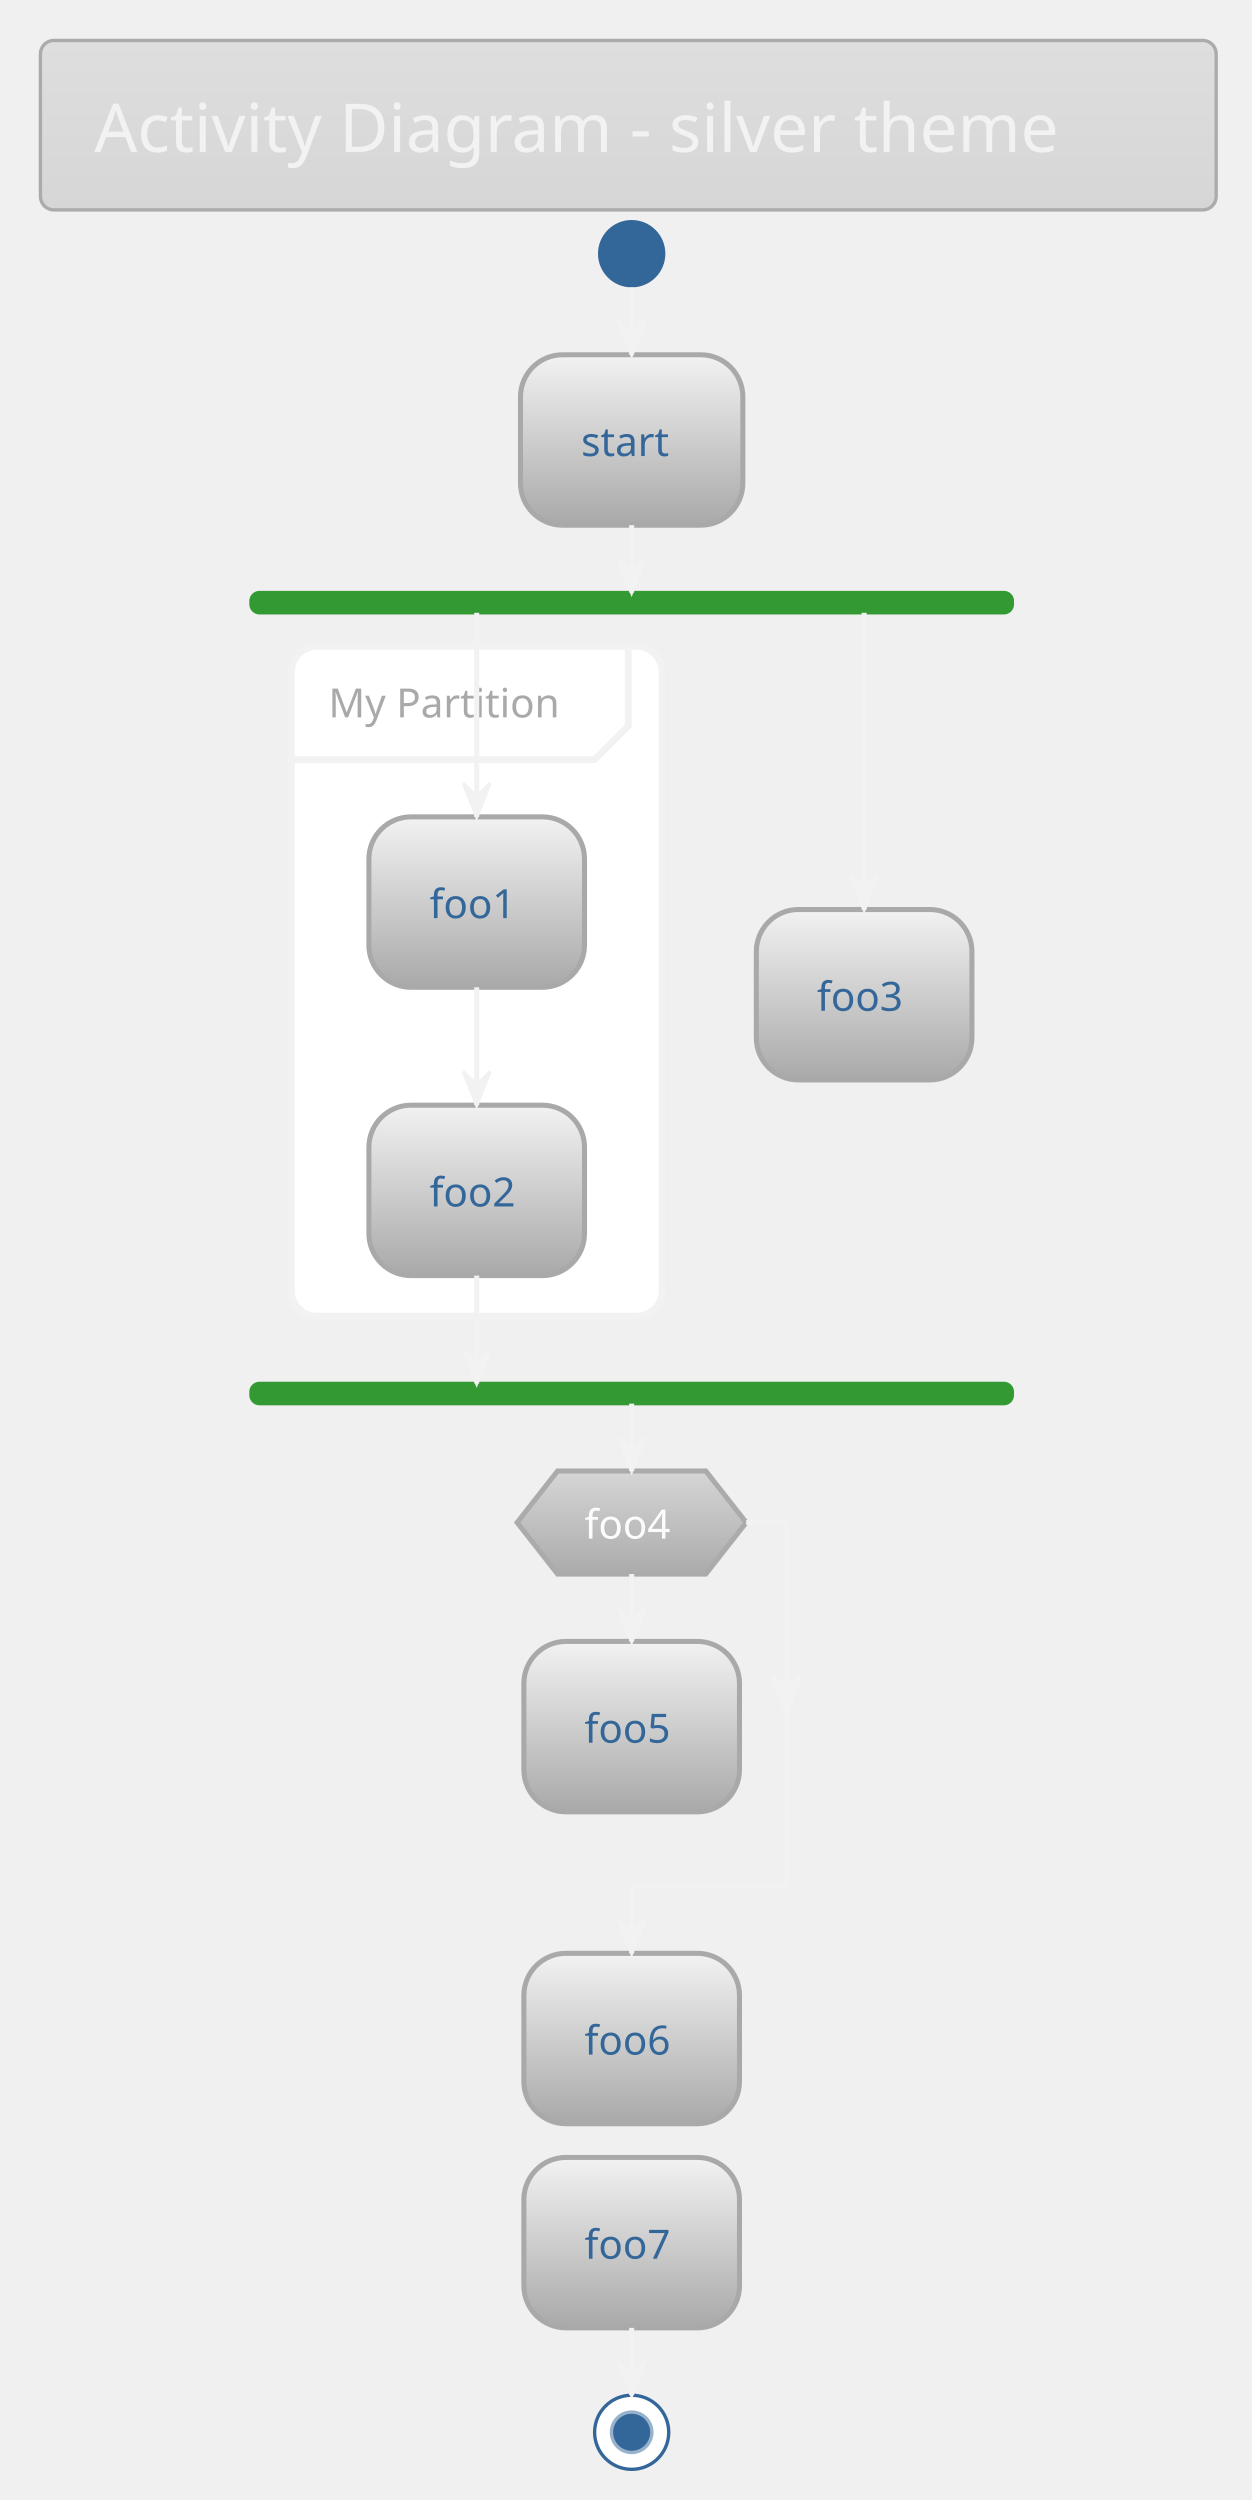
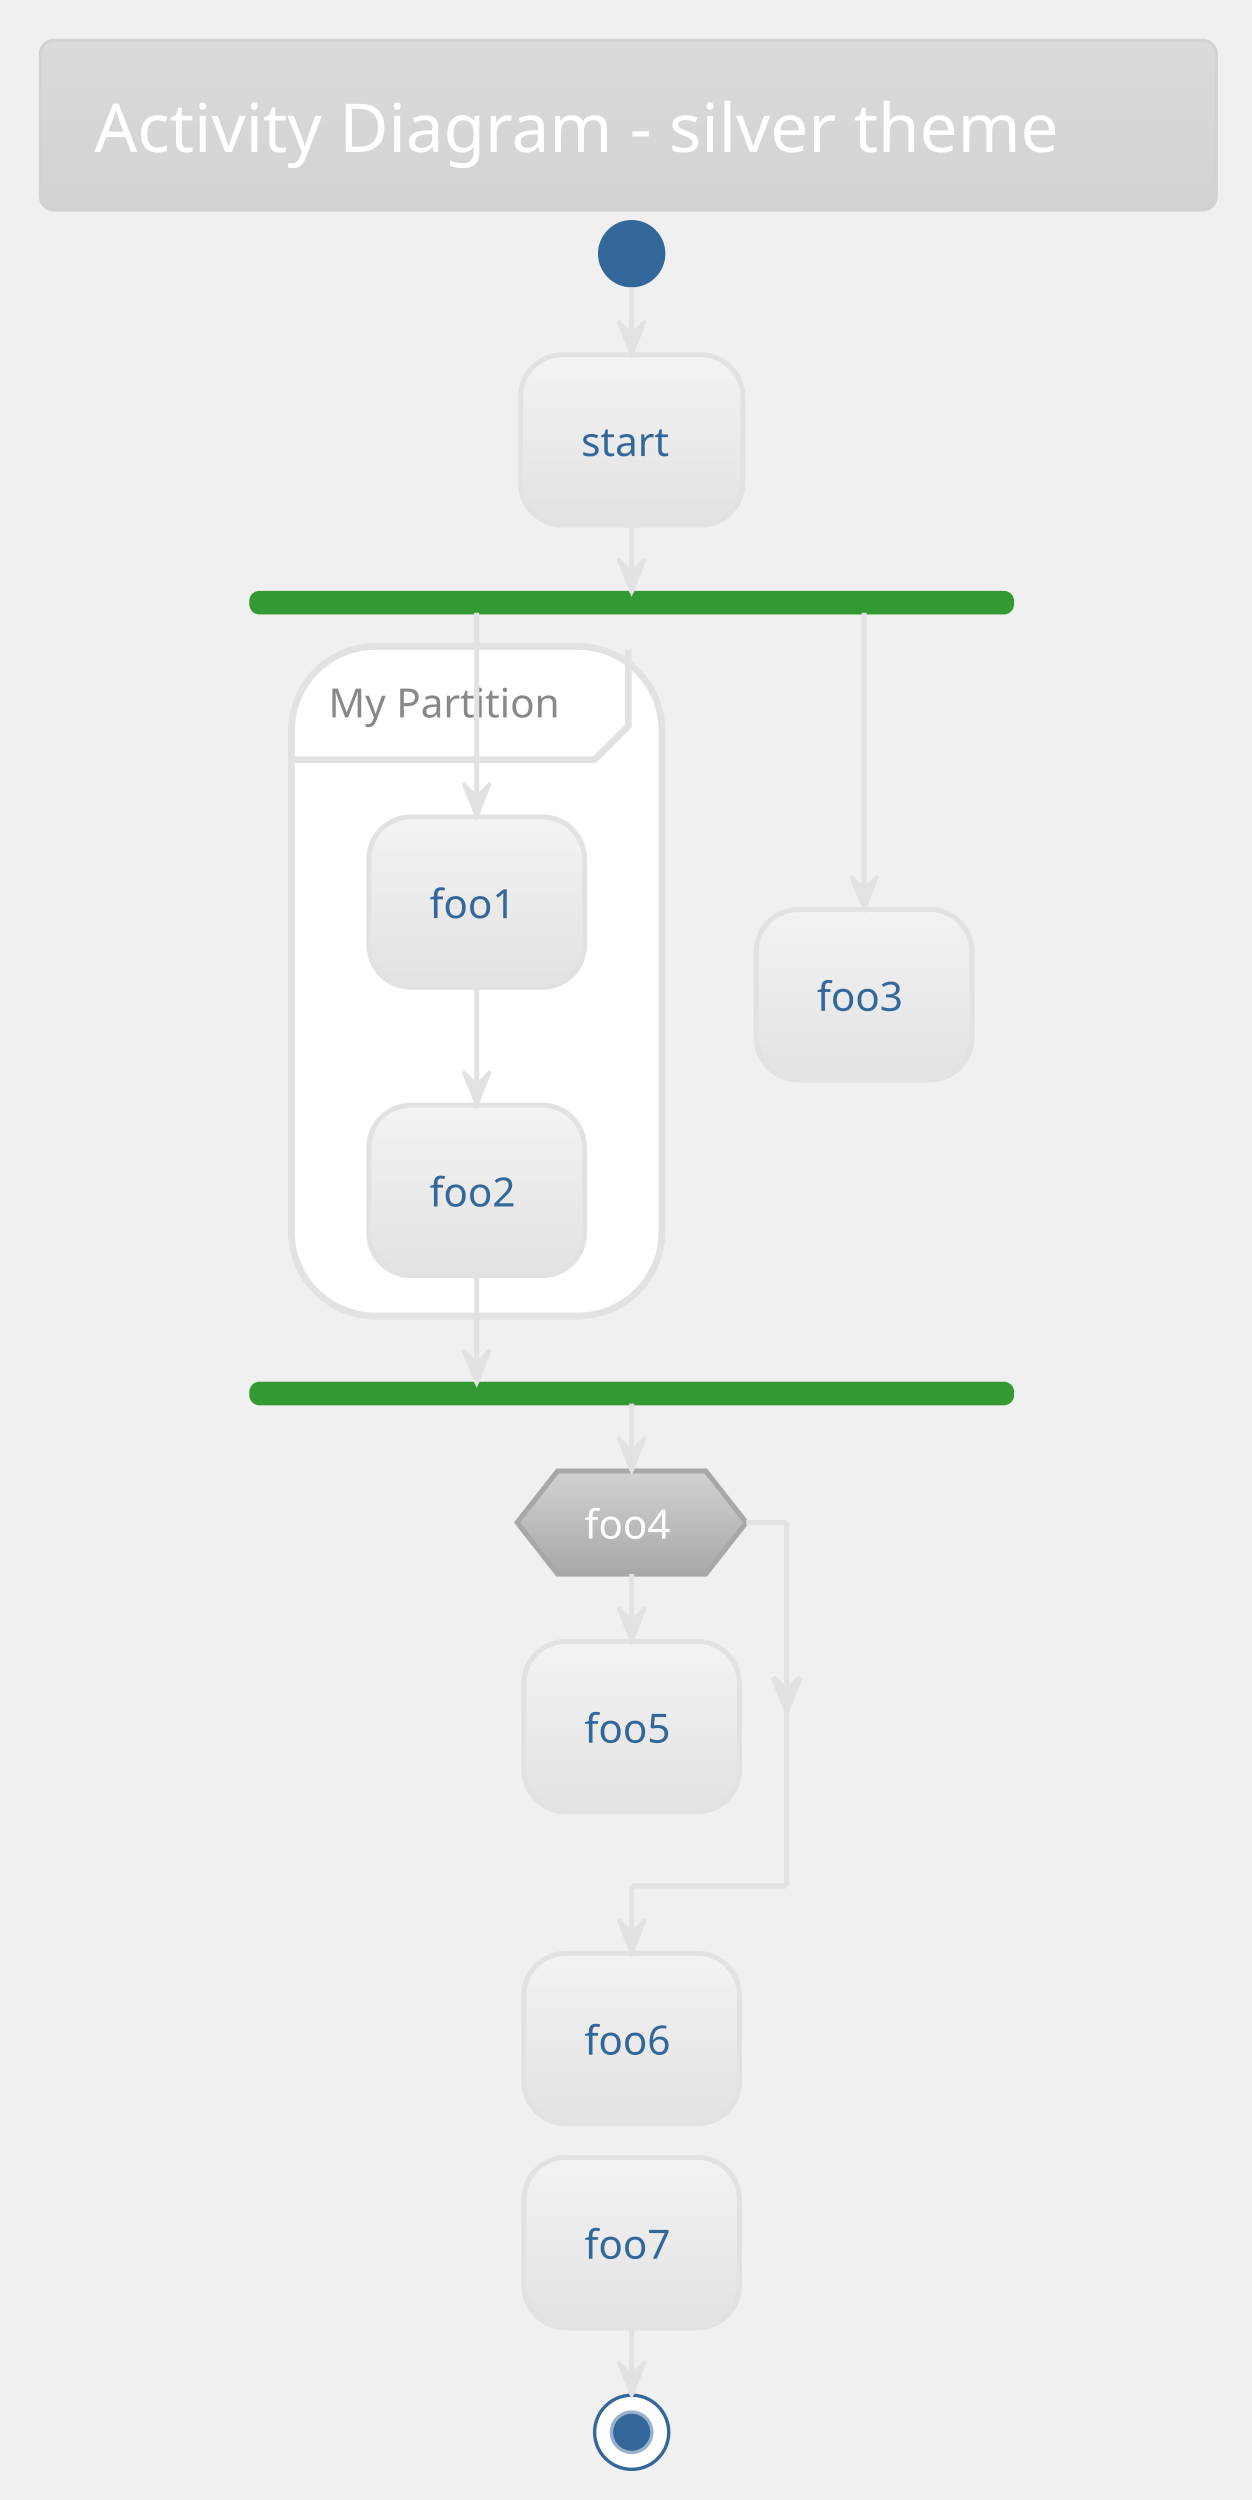
<svg xmlns="http://www.w3.org/2000/svg" contentScriptType="application/ecmascript" contentStyleType="text/css" height="773.958px" preserveAspectRatio="none" style="width:387px;height:773px;" version="1.1" viewBox="0 0 387 773" width="387.5px" zoomAndPan="magnify">
  <defs>
-     <linearGradient id="g16quk8uo55lwq0" x1="50%" x2="50%" y1="0%" y2="100%">
-       <stop offset="0%" stop-color="#DEDEDE" />
-       <stop offset="100%" stop-color="#D6D6D6" />
+     <linearGradient id="g125rata5o920u0" x1="50%" x2="50%" y1="0%" y2="100%">
+       <stop offset="0%" stop-color="#DBDBDB" />
+       <stop offset="100%" stop-color="#D2D2D2" />
    </linearGradient>
-     <linearGradient id="g16quk8uo55lwq1" x1="50%" x2="50%" y1="0%" y2="100%">
-       <stop offset="0%" stop-color="#F2F2F2" />
-       <stop offset="100%" stop-color="#A9A9A9" />
+     <linearGradient id="g125rata5o920u1" x1="50%" x2="50%" y1="0%" y2="100%">
+       <stop offset="0%" stop-color="#F3F3F3" />
+       <stop offset="100%" stop-color="#E2E2E2" />
    </linearGradient>
-     <linearGradient id="g16quk8uo55lwq2" x1="50%" x2="50%" y1="0%" y2="100%">
-       <stop offset="0%" stop-color="#D6D6D6" />
-       <stop offset="100%" stop-color="#ABABAB" />
+     <linearGradient id="g125rata5o920u2" x1="50%" x2="50%" y1="0%" y2="100%">
+       <stop offset="0%" stop-color="#D2D2D2" />
+       <stop offset="100%" stop-color="#A8A8A8" />
    </linearGradient>
  </defs>
  <g>
-     <rect fill="url(#g16quk8uo55lwq0)" height="52.403" rx="4.167" ry="4.167" style="stroke: #ABABAB; stroke-width: 1.042;" width="363.542" x="12.5" y="12.5" />
-     <text fill="#F2F2F2" font-family="Verdana" font-size="20.833" lengthAdjust="spacingAndGlyphs" textLength="330.208" x="29.167" y="46.987">Activity Diagram - silver theme</text>
+     <rect fill="url(#g125rata5o920u0)" height="52.403" rx="4.167" ry="4.167" style="stroke: #D2D2D2; stroke-width: 1.042;" width="363.542" x="12.5" y="12.5" />
+     <text fill="#FFFFFF" font-family="Verdana" font-size="20.833" lengthAdjust="spacingAndGlyphs" textLength="330.208" x="29.167" y="46.987">Activity Diagram - silver theme</text>
    <ellipse cx="195.312" cy="78.444" fill="#336699" rx="10.417" ry="10.417" style="stroke: none; stroke-width: 1.042;" />
-     <rect fill="url(#g16quk8uo55lwq1)" height="52.692" rx="13.021" ry="13.021" style="stroke: #A9A9A9; stroke-width: 1.562;" width="68.75" x="160.938" y="109.694" />
+     <rect fill="url(#g125rata5o920u1)" height="52.692" rx="13.021" ry="13.021" style="stroke: #E2E2E2; stroke-width: 1.562;" width="68.75" x="160.938" y="109.694" />
    <text fill="#336699" font-family="Verdana" font-size="12.5" lengthAdjust="spacingAndGlyphs" textLength="31.25" x="179.688" y="141.012">start</text>
    <rect fill="#339933" height="6.25" rx="2.604" ry="2.604" style="stroke: #339933; stroke-width: 1.042;" width="235.417" x="77.604" y="183.219" />
-     <rect fill="#FFFFFF" height="207.033" rx="7.812" ry="7.812" style="stroke: #F2F2F2; stroke-width: 2.083;" width="114.583" x="90.104" y="199.886" />
-     <path d="M194.271,200.928 L194.271,224.453 L183.854,234.869 L90.104,234.869 " fill="none" style="stroke: #F2F2F2; stroke-width: 2.083;" />
-     <text fill="#A9A9A9" font-family="Verdana" font-size="12.5" lengthAdjust="spacingAndGlyphs" textLength="77.083" x="101.562" y="221.828">My Partition</text>
-     <rect fill="url(#g16quk8uo55lwq1)" height="52.692" rx="13.021" ry="13.021" style="stroke: #A9A9A9; stroke-width: 1.562;" width="66.667" x="114.062" y="252.578" />
+     <rect fill="#FFFFFF" height="207.033" rx="26.042" ry="26.042" style="stroke: #E2E2E2; stroke-width: 2.083;" width="114.583" x="90.104" y="199.886" />
+     <path d="M194.271,200.928 L194.271,224.453 L183.854,234.869 L90.104,234.869 " fill="none" style="stroke: #E2E2E2; stroke-width: 2.083;" />
+     <text fill="#888888" font-family="Verdana" font-size="12.5" lengthAdjust="spacingAndGlyphs" textLength="77.083" x="101.562" y="221.828">My Partition</text>
+     <rect fill="url(#g125rata5o920u1)" height="52.692" rx="13.021" ry="13.021" style="stroke: #E2E2E2; stroke-width: 1.562;" width="66.667" x="114.062" y="252.578" />
    <text fill="#336699" font-family="Verdana" font-size="12.5" lengthAdjust="spacingAndGlyphs" textLength="29.167" x="132.812" y="283.895">foo1</text>
-     <rect fill="url(#g16quk8uo55lwq1)" height="52.692" rx="13.021" ry="13.021" style="stroke: #A9A9A9; stroke-width: 1.562;" width="66.667" x="114.062" y="341.728" />
+     <rect fill="url(#g125rata5o920u1)" height="52.692" rx="13.021" ry="13.021" style="stroke: #E2E2E2; stroke-width: 1.562;" width="66.667" x="114.062" y="341.728" />
    <text fill="#336699" font-family="Verdana" font-size="12.5" lengthAdjust="spacingAndGlyphs" textLength="29.167" x="132.812" y="373.045">foo2</text>
-     <rect fill="url(#g16quk8uo55lwq1)" height="52.692" rx="13.021" ry="13.021" style="stroke: #A9A9A9; stroke-width: 1.562;" width="66.667" x="233.854" y="281.224" />
+     <rect fill="url(#g125rata5o920u1)" height="52.692" rx="13.021" ry="13.021" style="stroke: #E2E2E2; stroke-width: 1.562;" width="66.667" x="233.854" y="281.224" />
    <text fill="#336699" font-family="Verdana" font-size="12.5" lengthAdjust="spacingAndGlyphs" textLength="29.167" x="252.604" y="312.541">foo3</text>
    <rect fill="#339933" height="6.25" rx="2.604" ry="2.604" style="stroke: #339933; stroke-width: 1.042;" width="235.417" x="77.604" y="427.753" />
-     <rect fill="url(#g16quk8uo55lwq1)" height="52.692" rx="13.021" ry="13.021" style="stroke: #A9A9A9; stroke-width: 1.562;" width="66.667" x="161.979" y="507.528" />
+     <rect fill="url(#g125rata5o920u1)" height="52.692" rx="13.021" ry="13.021" style="stroke: #E2E2E2; stroke-width: 1.562;" width="66.667" x="161.979" y="507.528" />
    <text fill="#336699" font-family="Verdana" font-size="12.5" lengthAdjust="spacingAndGlyphs" textLength="29.167" x="180.729" y="538.845">foo5</text>
-     <polygon fill="url(#g16quk8uo55lwq2)" points="172.396,454.836,218.229,454.836,230.729,470.765,218.229,486.694,172.396,486.694,159.896,470.765,172.396,454.836" style="stroke: #ABABAB; stroke-width: 1.562;" />
-     <text fill="#FCFCFC" font-family="Verdana" font-size="12.5" lengthAdjust="spacingAndGlyphs" textLength="29.167" x="180.729" y="475.736">foo4</text>
-     <rect fill="url(#g16quk8uo55lwq1)" height="52.692" rx="13.021" ry="13.021" style="stroke: #A9A9A9; stroke-width: 1.562;" width="66.667" x="161.979" y="603.969" />
+     <polygon fill="url(#g125rata5o920u2)" points="172.396,454.836,218.229,454.836,230.729,470.765,218.229,486.694,172.396,486.694,159.896,470.765,172.396,454.836" style="stroke: #A8A8A8; stroke-width: 1.562;" />
+     <text fill="#FFFFFF" font-family="Verdana" font-size="12.5" lengthAdjust="spacingAndGlyphs" textLength="29.167" x="180.729" y="475.736">foo4</text>
+     <rect fill="url(#g125rata5o920u1)" height="52.692" rx="13.021" ry="13.021" style="stroke: #E2E2E2; stroke-width: 1.562;" width="66.667" x="161.979" y="603.969" />
    <text fill="#336699" font-family="Verdana" font-size="12.5" lengthAdjust="spacingAndGlyphs" textLength="29.167" x="180.729" y="635.287">foo6</text>
-     <rect fill="url(#g16quk8uo55lwq1)" height="52.692" rx="13.021" ry="13.021" style="stroke: #A9A9A9; stroke-width: 1.562;" width="66.667" x="161.979" y="667.078" />
+     <rect fill="url(#g125rata5o920u1)" height="52.692" rx="13.021" ry="13.021" style="stroke: #E2E2E2; stroke-width: 1.562;" width="66.667" x="161.979" y="667.078" />
    <text fill="#336699" font-family="Verdana" font-size="12.5" lengthAdjust="spacingAndGlyphs" textLength="29.167" x="180.729" y="698.395">foo7</text>
    <ellipse cx="195.312" cy="752.061" fill="#FFFFFF" rx="11.458" ry="11.458" style="stroke: #336699; stroke-width: 1.042;" />
    <ellipse cx="195.312" cy="752.061" fill="#336699" rx="6.25" ry="6.25" style="stroke: #99B2CC; stroke-width: 1.042;" />
-     <line style="stroke: #F2F2F2; stroke-width: 1.562;" x1="195.312" x2="195.312" y1="88.861" y2="109.694" />
-     <polygon fill="#F2F2F2" points="191.146,99.278,195.312,109.694,199.479,99.278,195.312,103.444" style="stroke: #F2F2F2; stroke-width: 1.042;" />
-     <line style="stroke: #F2F2F2; stroke-width: 1.562;" x1="147.396" x2="147.396" y1="305.269" y2="341.728" />
-     <polygon fill="#F2F2F2" points="143.229,331.311,147.396,341.728,151.562,331.311,147.396,335.478" style="stroke: #F2F2F2; stroke-width: 1.042;" />
-     <line style="stroke: #F2F2F2; stroke-width: 1.562;" x1="147.396" x2="147.396" y1="189.469" y2="252.578" />
-     <polygon fill="#F2F2F2" points="143.229,242.161,147.396,252.578,151.562,242.161,147.396,246.328" style="stroke: #F2F2F2; stroke-width: 1.042;" />
-     <line style="stroke: #F2F2F2; stroke-width: 1.562;" x1="267.188" x2="267.188" y1="189.469" y2="281.224" />
-     <polygon fill="#F2F2F2" points="263.021,270.807,267.188,281.224,271.354,270.807,267.188,274.974" style="stroke: #F2F2F2; stroke-width: 1.042;" />
-     <line style="stroke: #F2F2F2; stroke-width: 1.562;" x1="147.396" x2="147.396" y1="394.419" y2="427.753" />
-     <polygon fill="#F2F2F2" points="143.229,417.336,147.396,427.753,151.562,417.336,147.396,421.503" style="stroke: #F2F2F2; stroke-width: 1.042;" />
-     <line style="stroke: #F2F2F2; stroke-width: 1.562;" x1="195.312" x2="195.312" y1="162.386" y2="183.219" />
-     <polygon fill="#F2F2F2" points="191.146,172.803,195.312,183.219,199.479,172.803,195.312,176.969" style="stroke: #F2F2F2; stroke-width: 1.042;" />
-     <line style="stroke: #F2F2F2; stroke-width: 1.562;" x1="195.312" x2="195.312" y1="486.694" y2="507.528" />
-     <polygon fill="#F2F2F2" points="191.146,497.111,195.312,507.528,199.479,497.111,195.312,501.278" style="stroke: #F2F2F2; stroke-width: 1.042;" />
-     <line style="stroke: #F2F2F2; stroke-width: 1.562;" x1="230.729" x2="243.229" y1="470.765" y2="470.765" />
-     <polygon fill="#F2F2F2" points="239.062,518.617,243.229,529.034,247.396,518.617,243.229,522.784" style="stroke: #F2F2F2; stroke-width: 1.562;" />
-     <line style="stroke: #F2F2F2; stroke-width: 1.562;" x1="243.229" x2="243.229" y1="470.765" y2="583.136" />
-     <line style="stroke: #F2F2F2; stroke-width: 1.562;" x1="243.229" x2="195.312" y1="583.136" y2="583.136" />
-     <line style="stroke: #F2F2F2; stroke-width: 1.562;" x1="195.312" x2="195.312" y1="583.136" y2="603.969" />
-     <polygon fill="#F2F2F2" points="191.146,593.553,195.312,603.969,199.479,593.553,195.312,597.719" style="stroke: #F2F2F2; stroke-width: 1.042;" />
-     <line style="stroke: #F2F2F2; stroke-width: 1.562;" x1="195.312" x2="195.312" y1="434.003" y2="454.836" />
-     <polygon fill="#F2F2F2" points="191.146,444.419,195.312,454.836,199.479,444.419,195.312,448.586" style="stroke: #F2F2F2; stroke-width: 1.042;" />
-     <line style="stroke: #F2F2F2; stroke-width: 1.562;" x1="195.312" x2="195.312" y1="719.769" y2="740.603" />
-     <polygon fill="#F2F2F2" points="191.146,730.186,195.312,740.603,199.479,730.186,195.312,734.353" style="stroke: #F2F2F2; stroke-width: 1.042;" />
+     <line style="stroke: #E2E2E2; stroke-width: 1.562;" x1="195.312" x2="195.312" y1="88.861" y2="109.694" />
+     <polygon fill="#E2E2E2" points="191.146,99.278,195.312,109.694,199.479,99.278,195.312,103.444" style="stroke: #E2E2E2; stroke-width: 1.042;" />
+     <line style="stroke: #E2E2E2; stroke-width: 1.562;" x1="147.396" x2="147.396" y1="305.269" y2="341.728" />
+     <polygon fill="#E2E2E2" points="143.229,331.311,147.396,341.728,151.562,331.311,147.396,335.478" style="stroke: #E2E2E2; stroke-width: 1.042;" />
+     <line style="stroke: #E2E2E2; stroke-width: 1.562;" x1="147.396" x2="147.396" y1="189.469" y2="252.578" />
+     <polygon fill="#E2E2E2" points="143.229,242.161,147.396,252.578,151.562,242.161,147.396,246.328" style="stroke: #E2E2E2; stroke-width: 1.042;" />
+     <line style="stroke: #E2E2E2; stroke-width: 1.562;" x1="267.188" x2="267.188" y1="189.469" y2="281.224" />
+     <polygon fill="#E2E2E2" points="263.021,270.807,267.188,281.224,271.354,270.807,267.188,274.974" style="stroke: #E2E2E2; stroke-width: 1.042;" />
+     <line style="stroke: #E2E2E2; stroke-width: 1.562;" x1="147.396" x2="147.396" y1="394.419" y2="427.753" />
+     <polygon fill="#E2E2E2" points="143.229,417.336,147.396,427.753,151.562,417.336,147.396,421.503" style="stroke: #E2E2E2; stroke-width: 1.042;" />
+     <line style="stroke: #E2E2E2; stroke-width: 1.562;" x1="195.312" x2="195.312" y1="162.386" y2="183.219" />
+     <polygon fill="#E2E2E2" points="191.146,172.803,195.312,183.219,199.479,172.803,195.312,176.969" style="stroke: #E2E2E2; stroke-width: 1.042;" />
+     <line style="stroke: #E2E2E2; stroke-width: 1.562;" x1="195.312" x2="195.312" y1="486.694" y2="507.528" />
+     <polygon fill="#E2E2E2" points="191.146,497.111,195.312,507.528,199.479,497.111,195.312,501.278" style="stroke: #E2E2E2; stroke-width: 1.042;" />
+     <line style="stroke: #E2E2E2; stroke-width: 1.562;" x1="230.729" x2="243.229" y1="470.765" y2="470.765" />
+     <polygon fill="#E2E2E2" points="239.062,518.617,243.229,529.034,247.396,518.617,243.229,522.784" style="stroke: #E2E2E2; stroke-width: 1.562;" />
+     <line style="stroke: #E2E2E2; stroke-width: 1.562;" x1="243.229" x2="243.229" y1="470.765" y2="583.136" />
+     <line style="stroke: #E2E2E2; stroke-width: 1.562;" x1="243.229" x2="195.312" y1="583.136" y2="583.136" />
+     <line style="stroke: #E2E2E2; stroke-width: 1.562;" x1="195.312" x2="195.312" y1="583.136" y2="603.969" />
+     <polygon fill="#E2E2E2" points="191.146,593.553,195.312,603.969,199.479,593.553,195.312,597.719" style="stroke: #E2E2E2; stroke-width: 1.042;" />
+     <line style="stroke: #E2E2E2; stroke-width: 1.562;" x1="195.312" x2="195.312" y1="434.003" y2="454.836" />
+     <polygon fill="#E2E2E2" points="191.146,444.419,195.312,454.836,199.479,444.419,195.312,448.586" style="stroke: #E2E2E2; stroke-width: 1.042;" />
+     <line style="stroke: #E2E2E2; stroke-width: 1.562;" x1="195.312" x2="195.312" y1="719.769" y2="740.603" />
+     <polygon fill="#E2E2E2" points="191.146,730.186,195.312,740.603,199.479,730.186,195.312,734.353" style="stroke: #E2E2E2; stroke-width: 1.042;" />
  </g>
</svg>
